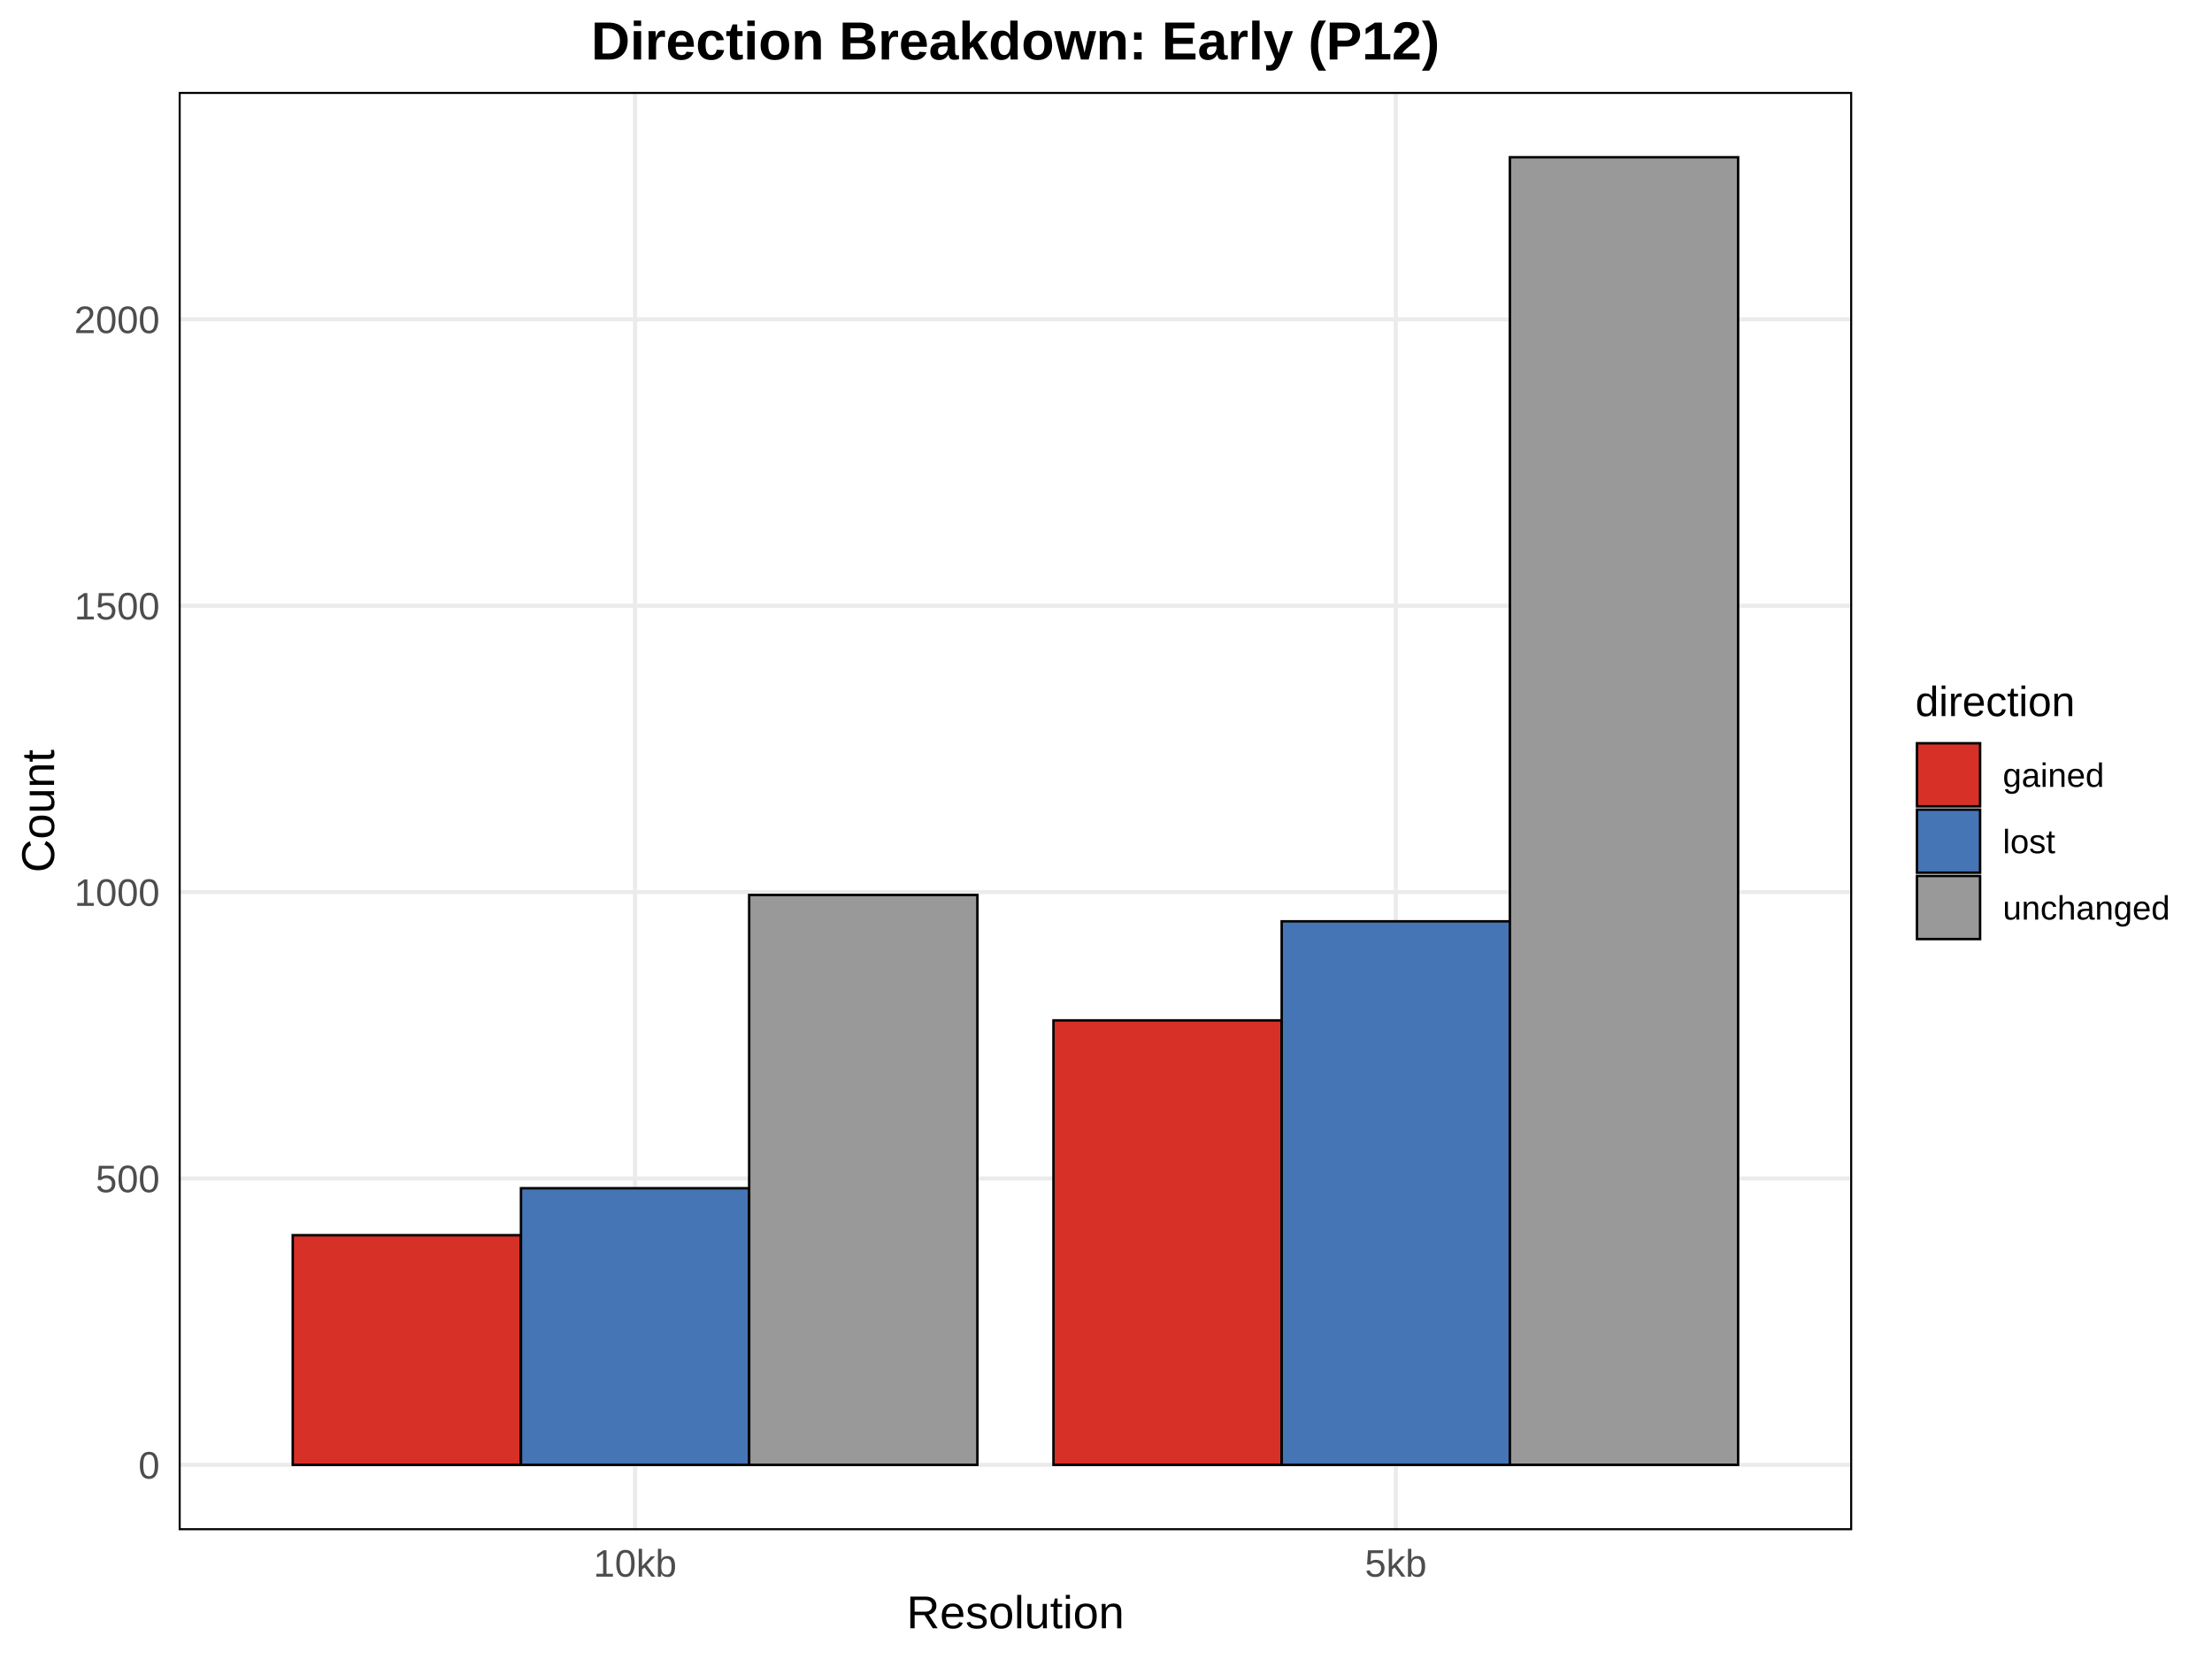
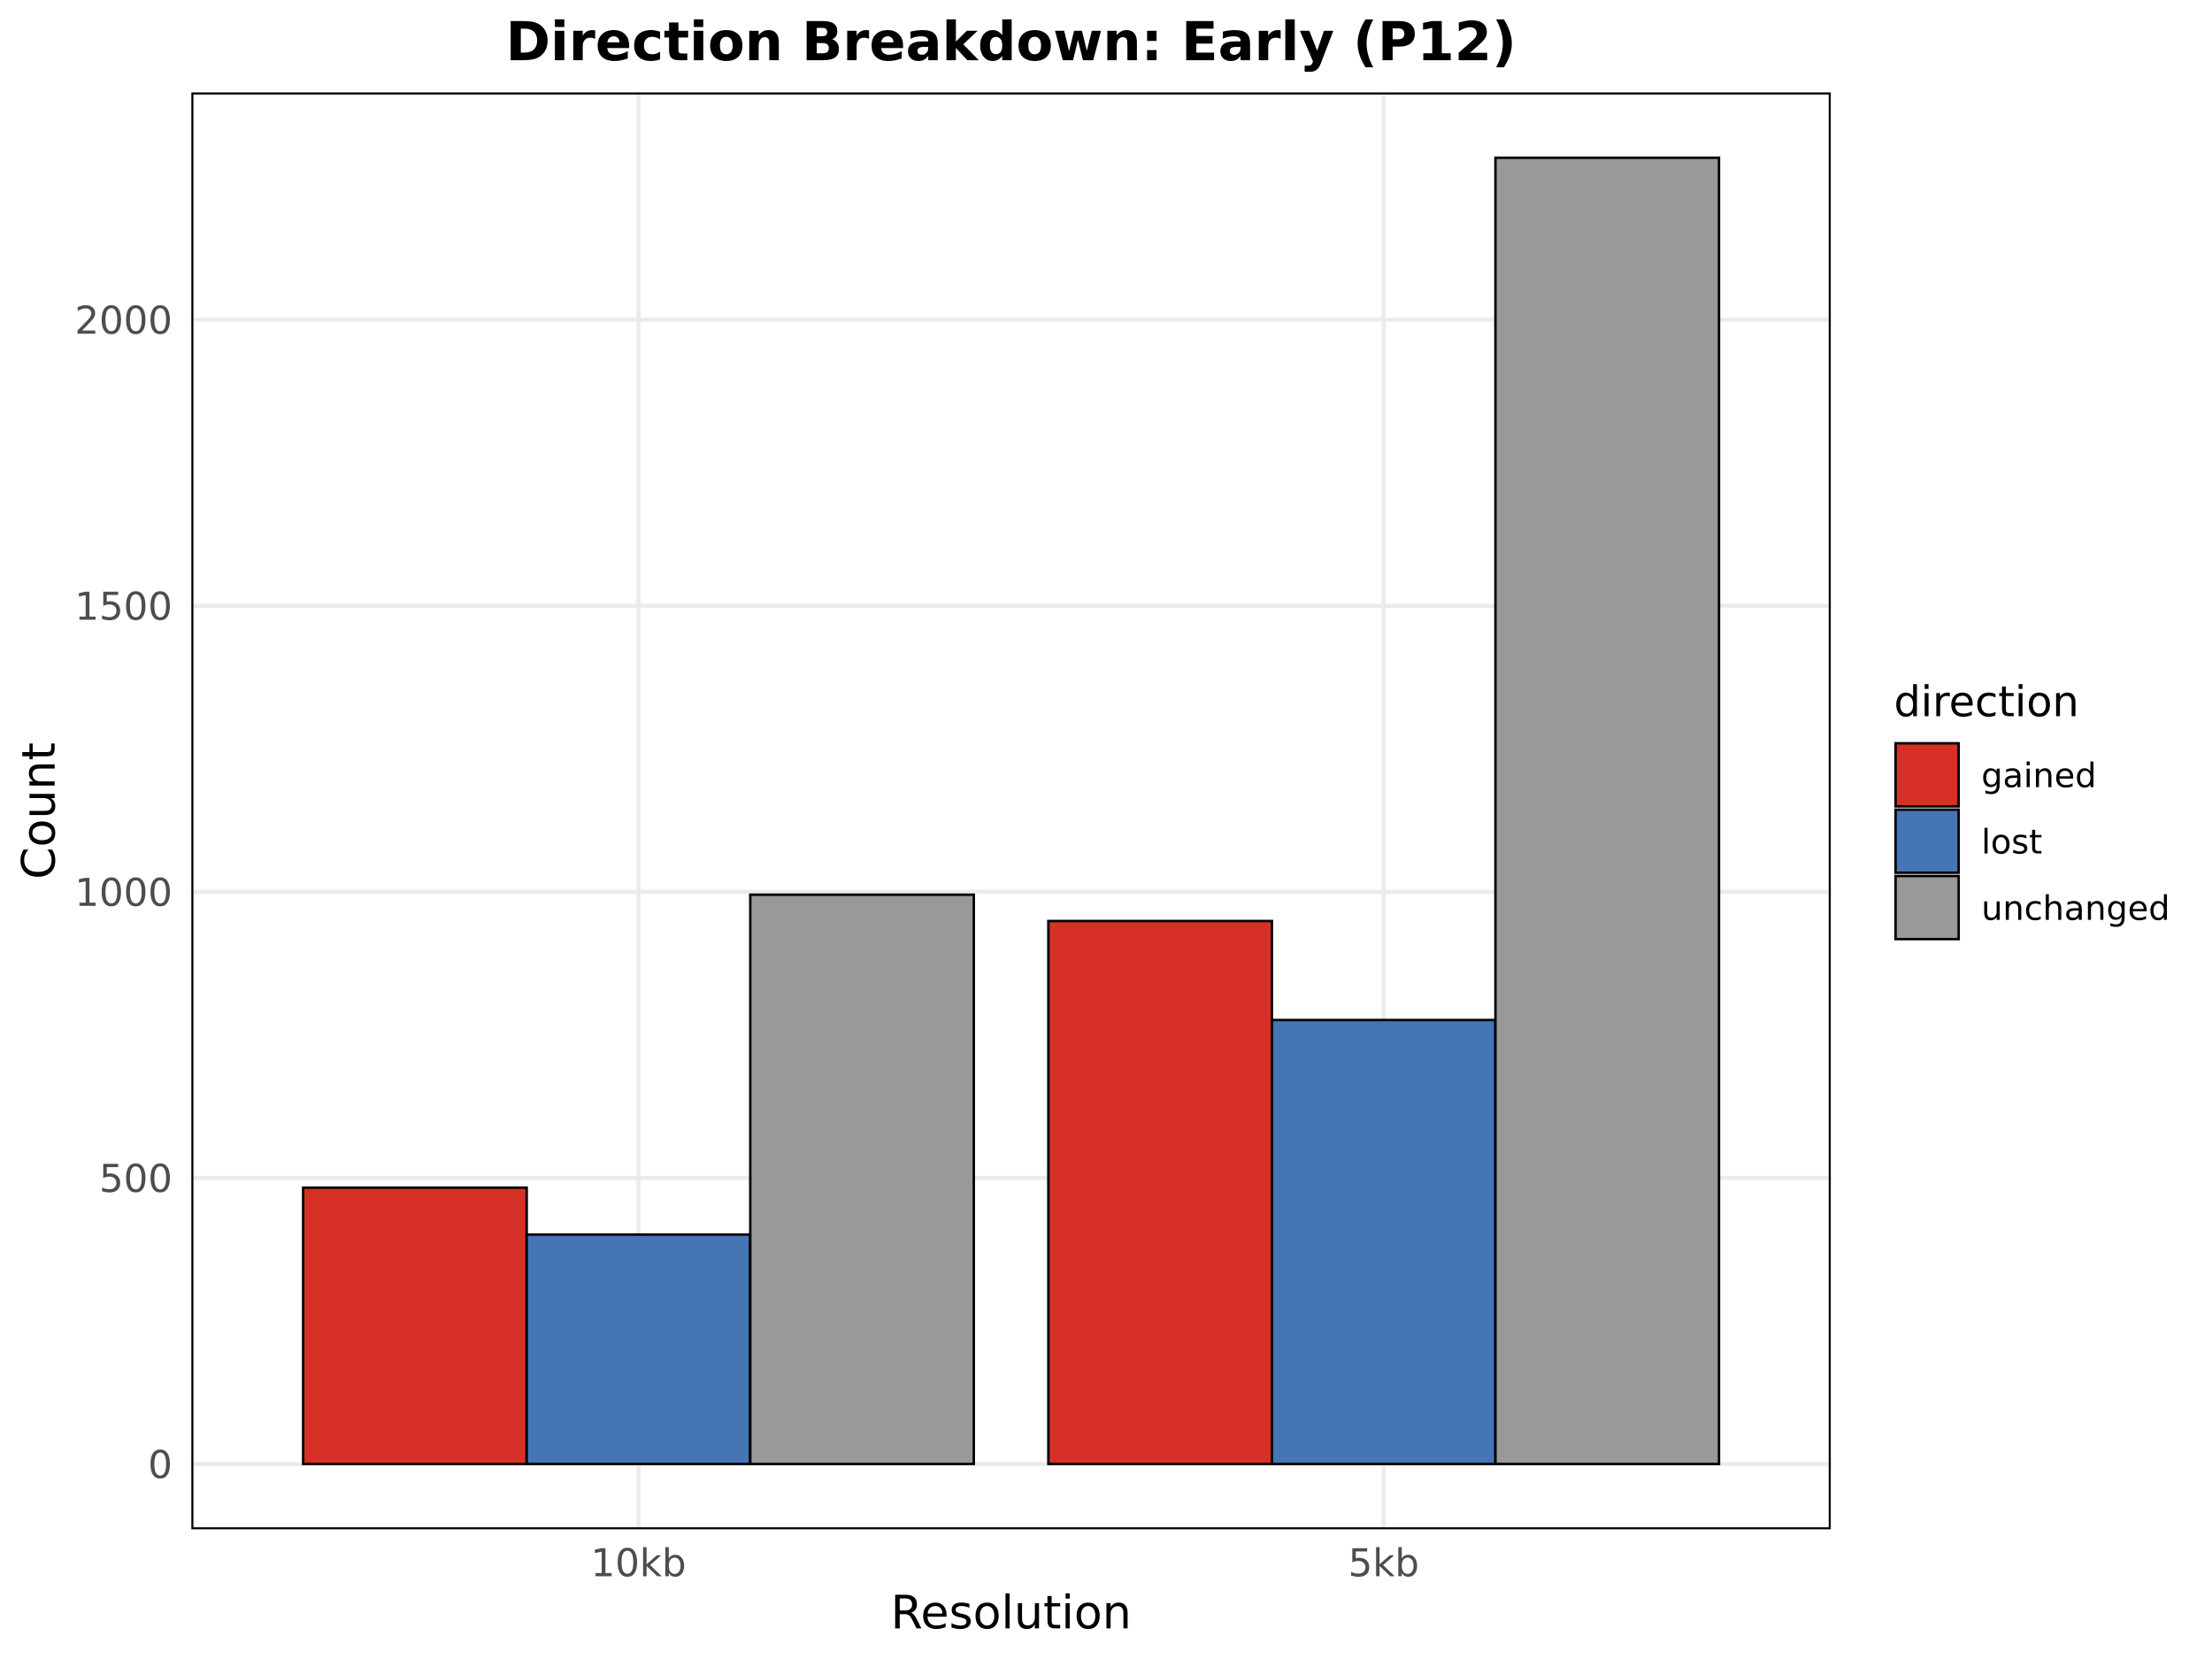
<svg xmlns="http://www.w3.org/2000/svg" width="576.00pt" height="432.00pt" viewBox="0 0 576.00 432.00">
  <g class="svglite">
    <defs>
      <style type="text/css">
    .svglite line, .svglite polyline, .svglite polygon, .svglite path, .svglite rect, .svglite circle {
      fill: none;
      stroke: #000000;
      stroke-linecap: round;
      stroke-linejoin: round;
      stroke-miterlimit: 10.00;
    }
    .svglite text {
      white-space: pre;
    }
    .svglite g.glyphgroup path {
      fill: inherit;
      stroke: none;
    }
  </style>
    </defs>
    <rect width="100%" height="100%" style="stroke: none; fill: #FFFFFF;" />
    <defs>
      <clipPath id="cpMC4wMHw1NzYuMDB8MC4wMHw0MzIuMDA=">
        <rect x="0.00" y="0.00" width="576.00" height="432.00" />
      </clipPath>
    </defs>
    <g clip-path="url(#cpMC4wMHw1NzYuMDB8MC4wMHw0MzIuMDA=)">
-       <rect x="0.00" y="0.00" width="576.00" height="432.00" style="stroke-width: 1.07; stroke: none; fill: #FFFFFF;" />
+       <rect x="0.00" y="0" width="576.00" height="432.00" style="stroke-width: 1.07; stroke: none; fill: #FFFFFF;" />
    </g>
    <defs>
-       <clipPath id="cpNDYuNTJ8NDgyLjMxfDIzLjkzfDM5OC40Nw==">
-         <rect x="46.52" y="23.93" width="435.79" height="374.54" />
+       <clipPath id="cpNDkuODN8NDc2LjczfDI0LjA3fDM5OC4yMw==">
+         <rect x="49.83" y="24.07" width="426.90" height="374.16" />
      </clipPath>
    </defs>
-     <g clip-path="url(#cpNDYuNTJ8NDgyLjMxfDIzLjkzfDM5OC40Nw==)">
-       <polyline points="46.52,381.44 482.31,381.44 " style="stroke-width: 1.07; stroke: #EBEBEB; stroke-linecap: butt;" />
-       <polyline points="46.52,306.87 482.31,306.87 " style="stroke-width: 1.07; stroke: #EBEBEB; stroke-linecap: butt;" />
-       <polyline points="46.52,232.30 482.31,232.30 " style="stroke-width: 1.07; stroke: #EBEBEB; stroke-linecap: butt;" />
-       <polyline points="46.52,157.73 482.31,157.73 " style="stroke-width: 1.07; stroke: #EBEBEB; stroke-linecap: butt;" />
-       <polyline points="46.52,83.16 482.31,83.16 " style="stroke-width: 1.07; stroke: #EBEBEB; stroke-linecap: butt;" />
-       <polyline points="165.37,398.47 165.37,23.93 " style="stroke-width: 1.07; stroke: #EBEBEB; stroke-linecap: butt;" />
-       <polyline points="363.46,398.47 363.46,23.93 " style="stroke-width: 1.07; stroke: #EBEBEB; stroke-linecap: butt;" />
-       <rect x="76.23" y="321.64" width="59.43" height="59.81" style="stroke-width: 0.64; stroke-linecap: butt; stroke-linejoin: miter; fill: #D73027;" />
-       <rect x="135.66" y="309.41" width="59.43" height="72.04" style="stroke-width: 0.64; stroke-linecap: butt; stroke-linejoin: miter; fill: #4575B4;" />
-       <rect x="195.08" y="233.05" width="59.43" height="148.40" style="stroke-width: 0.64; stroke-linecap: butt; stroke-linejoin: miter; fill: #999999;" />
-       <rect x="274.32" y="265.71" width="59.43" height="115.73" style="stroke-width: 0.64; stroke-linecap: butt; stroke-linejoin: miter; fill: #D73027;" />
-       <rect x="333.75" y="239.91" width="59.43" height="141.54" style="stroke-width: 0.64; stroke-linecap: butt; stroke-linejoin: miter; fill: #4575B4;" />
-       <rect x="393.17" y="40.95" width="59.43" height="340.49" style="stroke-width: 0.64; stroke-linecap: butt; stroke-linejoin: miter; fill: #999999;" />
-       <rect x="46.52" y="23.93" width="435.79" height="374.54" style="stroke-width: 1.07;" />
+     <g clip-path="url(#cpNDkuODN8NDc2LjczfDI0LjA3fDM5OC4yMw==)">
+       <polyline points="49.83,381.22 476.73,381.22 " style="stroke-width: 1.07; stroke: #EBEBEB; stroke-linecap: butt;" />
+       <polyline points="49.83,306.73 476.73,306.73 " style="stroke-width: 1.07; stroke: #EBEBEB; stroke-linecap: butt;" />
+       <polyline points="49.83,232.23 476.73,232.23 " style="stroke-width: 1.07; stroke: #EBEBEB; stroke-linecap: butt;" />
+       <polyline points="49.83,157.74 476.73,157.74 " style="stroke-width: 1.07; stroke: #EBEBEB; stroke-linecap: butt;" />
+       <polyline points="49.83,83.24 476.73,83.24 " style="stroke-width: 1.07; stroke: #EBEBEB; stroke-linecap: butt;" />
+       <polyline points="166.26,398.23 166.26,24.07 " style="stroke-width: 1.07; stroke: #EBEBEB; stroke-linecap: butt;" />
+       <polyline points="360.31,398.23 360.31,24.07 " style="stroke-width: 1.07; stroke: #EBEBEB; stroke-linecap: butt;" />
+       <rect x="78.94" y="309.26" width="58.21" height="71.96" style="stroke-width: 0.64; stroke-linecap: butt; stroke-linejoin: miter; fill: #D73027;" />
+       <rect x="137.15" y="321.48" width="58.21" height="59.74" style="stroke-width: 0.64; stroke-linecap: butt; stroke-linejoin: miter; fill: #4575B4;" />
+       <rect x="195.37" y="232.98" width="58.21" height="148.24" style="stroke-width: 0.64; stroke-linecap: butt; stroke-linejoin: miter; fill: #999999;" />
+       <rect x="272.99" y="239.83" width="58.21" height="141.39" style="stroke-width: 0.64; stroke-linecap: butt; stroke-linejoin: miter; fill: #D73027;" />
+       <rect x="331.20" y="265.61" width="58.21" height="115.62" style="stroke-width: 0.64; stroke-linecap: butt; stroke-linejoin: miter; fill: #4575B4;" />
+       <rect x="389.41" y="41.08" width="58.21" height="340.14" style="stroke-width: 0.64; stroke-linecap: butt; stroke-linejoin: miter; fill: #999999;" />
+       <rect x="49.83" y="24.07" width="426.90" height="374.16" style="stroke-width: 1.07;" />
    </g>
    <g clip-path="url(#cpMC4wMHw1NzYuMDB8MC4wMHw0MzIuMDA=)">
-       <text x="41.59" y="385.02" text-anchor="end" style="font-size: 10.00px;fill: #4D4D4D; font-family: &quot;Arial&quot;;" textLength="5.56px" lengthAdjust="spacingAndGlyphs">0</text>
-       <text x="41.59" y="310.45" text-anchor="end" style="font-size: 10.00px;fill: #4D4D4D; font-family: &quot;Arial&quot;;" textLength="16.69px" lengthAdjust="spacingAndGlyphs">500</text>
-       <text x="41.59" y="235.88" text-anchor="end" style="font-size: 10.00px;fill: #4D4D4D; font-family: &quot;Arial&quot;;" textLength="22.25px" lengthAdjust="spacingAndGlyphs">1000</text>
-       <text x="41.59" y="161.31" text-anchor="end" style="font-size: 10.00px;fill: #4D4D4D; font-family: &quot;Arial&quot;;" textLength="22.25px" lengthAdjust="spacingAndGlyphs">1500</text>
-       <text x="41.59" y="86.74" text-anchor="end" style="font-size: 10.00px;fill: #4D4D4D; font-family: &quot;Arial&quot;;" textLength="22.25px" lengthAdjust="spacingAndGlyphs">2000</text>
-       <text x="165.37" y="410.56" text-anchor="middle" style="font-size: 10.00px;fill: #4D4D4D; font-family: &quot;Arial&quot;;" textLength="21.69px" lengthAdjust="spacingAndGlyphs">10kb</text>
-       <text x="363.46" y="410.56" text-anchor="middle" style="font-size: 10.00px;fill: #4D4D4D; font-family: &quot;Arial&quot;;" textLength="16.12px" lengthAdjust="spacingAndGlyphs">5kb</text>
-       <text x="264.41" y="424.00" text-anchor="middle" style="font-size: 12.00px; font-family: &quot;Arial&quot;;" textLength="56.70px" lengthAdjust="spacingAndGlyphs">Resolution</text>
-       <text transform="translate(14.08,211.20) rotate(-90)" text-anchor="middle" style="font-size: 12.00px; font-family: &quot;Arial&quot;;" textLength="32.02px" lengthAdjust="spacingAndGlyphs">Count</text>
-       <text x="498.75" y="186.47" style="font-size: 11.00px; font-family: &quot;Arial&quot;;" textLength="41.59px" lengthAdjust="spacingAndGlyphs">direction</text>
-       <rect x="499.18" y="193.54" width="16.43" height="16.43" style="stroke-width: 0.64; stroke-linecap: butt; stroke-linejoin: miter; fill: #D73027;" />
-       <rect x="499.18" y="210.82" width="16.43" height="16.43" style="stroke-width: 0.64; stroke-linecap: butt; stroke-linejoin: miter; fill: #4575B4;" />
-       <rect x="499.18" y="228.10" width="16.43" height="16.43" style="stroke-width: 0.64; stroke-linecap: butt; stroke-linejoin: miter; fill: #999999;" />
-       <text x="521.51" y="204.90" style="font-size: 8.80px; font-family: &quot;Arial&quot;;" textLength="26.41px" lengthAdjust="spacingAndGlyphs">gained</text>
-       <text x="521.51" y="222.18" style="font-size: 8.80px; font-family: &quot;Arial&quot;;" textLength="13.69px" lengthAdjust="spacingAndGlyphs">lost</text>
-       <text x="521.51" y="239.46" style="font-size: 8.80px; font-family: &quot;Arial&quot;;" textLength="43.53px" lengthAdjust="spacingAndGlyphs">unchanged</text>
-       <text x="264.41" y="15.50" text-anchor="middle" style="font-size: 14.00px; font-weight: bold; font-family: &quot;Arial&quot;;" textLength="220.89px" lengthAdjust="spacingAndGlyphs">Direction Breakdown: Early (P12)</text>
+       <text x="44.90" y="384.87" text-anchor="end" style="font-size: 10.00px;fill: #4D4D4D; font-family: &quot;DejaVu Sans&quot;;" textLength="6.36px" lengthAdjust="spacingAndGlyphs">0</text>
+       <text x="44.90" y="310.37" text-anchor="end" style="font-size: 10.00px;fill: #4D4D4D; font-family: &quot;DejaVu Sans&quot;;" textLength="19.08px" lengthAdjust="spacingAndGlyphs">500</text>
+       <text x="44.90" y="235.88" text-anchor="end" style="font-size: 10.00px;fill: #4D4D4D; font-family: &quot;DejaVu Sans&quot;;" textLength="25.44px" lengthAdjust="spacingAndGlyphs">1000</text>
+       <text x="44.90" y="161.38" text-anchor="end" style="font-size: 10.00px;fill: #4D4D4D; font-family: &quot;DejaVu Sans&quot;;" textLength="25.44px" lengthAdjust="spacingAndGlyphs">1500</text>
+       <text x="44.90" y="86.89" text-anchor="end" style="font-size: 10.00px;fill: #4D4D4D; font-family: &quot;DejaVu Sans&quot;;" textLength="25.44px" lengthAdjust="spacingAndGlyphs">2000</text>
+       <text x="166.26" y="410.45" text-anchor="middle" style="font-size: 10.00px;fill: #4D4D4D; font-family: &quot;DejaVu Sans&quot;;" textLength="24.86px" lengthAdjust="spacingAndGlyphs">10kb</text>
+       <text x="360.31" y="410.45" text-anchor="middle" style="font-size: 10.00px;fill: #4D4D4D; font-family: &quot;DejaVu Sans&quot;;" textLength="18.50px" lengthAdjust="spacingAndGlyphs">5kb</text>
+       <text x="263.28" y="424.02" text-anchor="middle" style="font-size: 12.00px; font-family: &quot;DejaVu Sans&quot;;" textLength="62.72px" lengthAdjust="spacingAndGlyphs">Resolution</text>
+       <text transform="translate(14.23,211.15) rotate(-90)" text-anchor="middle" style="font-size: 12.00px; font-family: &quot;DejaVu Sans&quot;;" textLength="35.64px" lengthAdjust="spacingAndGlyphs">Count</text>
+       <text x="493.17" y="186.50" style="font-size: 11.00px; font-family: &quot;DejaVu Sans&quot;;" textLength="48.22px" lengthAdjust="spacingAndGlyphs">direction</text>
+       <rect x="493.60" y="193.55" width="16.43" height="16.43" style="stroke-width: 0.64; stroke-linecap: butt; stroke-linejoin: miter; fill: #D73027;" />
+       <rect x="493.60" y="210.83" width="16.43" height="16.43" style="stroke-width: 0.64; stroke-linecap: butt; stroke-linejoin: miter; fill: #4575B4;" />
+       <rect x="493.60" y="228.11" width="16.43" height="16.43" style="stroke-width: 0.64; stroke-linecap: butt; stroke-linejoin: miter; fill: #999999;" />
+       <text x="515.93" y="204.97" style="font-size: 8.80px; font-family: &quot;DejaVu Sans&quot;;" textLength="29.97px" lengthAdjust="spacingAndGlyphs">gained</text>
+       <text x="515.93" y="222.25" style="font-size: 8.80px; font-family: &quot;DejaVu Sans&quot;;" textLength="15.84px" lengthAdjust="spacingAndGlyphs">lost</text>
+       <text x="515.93" y="239.53" style="font-size: 8.80px; font-family: &quot;DejaVu Sans&quot;;" textLength="49.11px" lengthAdjust="spacingAndGlyphs">unchanged</text>
+       <text x="263.28" y="15.68" text-anchor="middle" style="font-size: 14.00px; font-weight: bold; font-family: &quot;DejaVu Sans&quot;;" textLength="263.20px" lengthAdjust="spacingAndGlyphs">Direction Breakdown: Early (P12)</text>
    </g>
  </g>
</svg>
